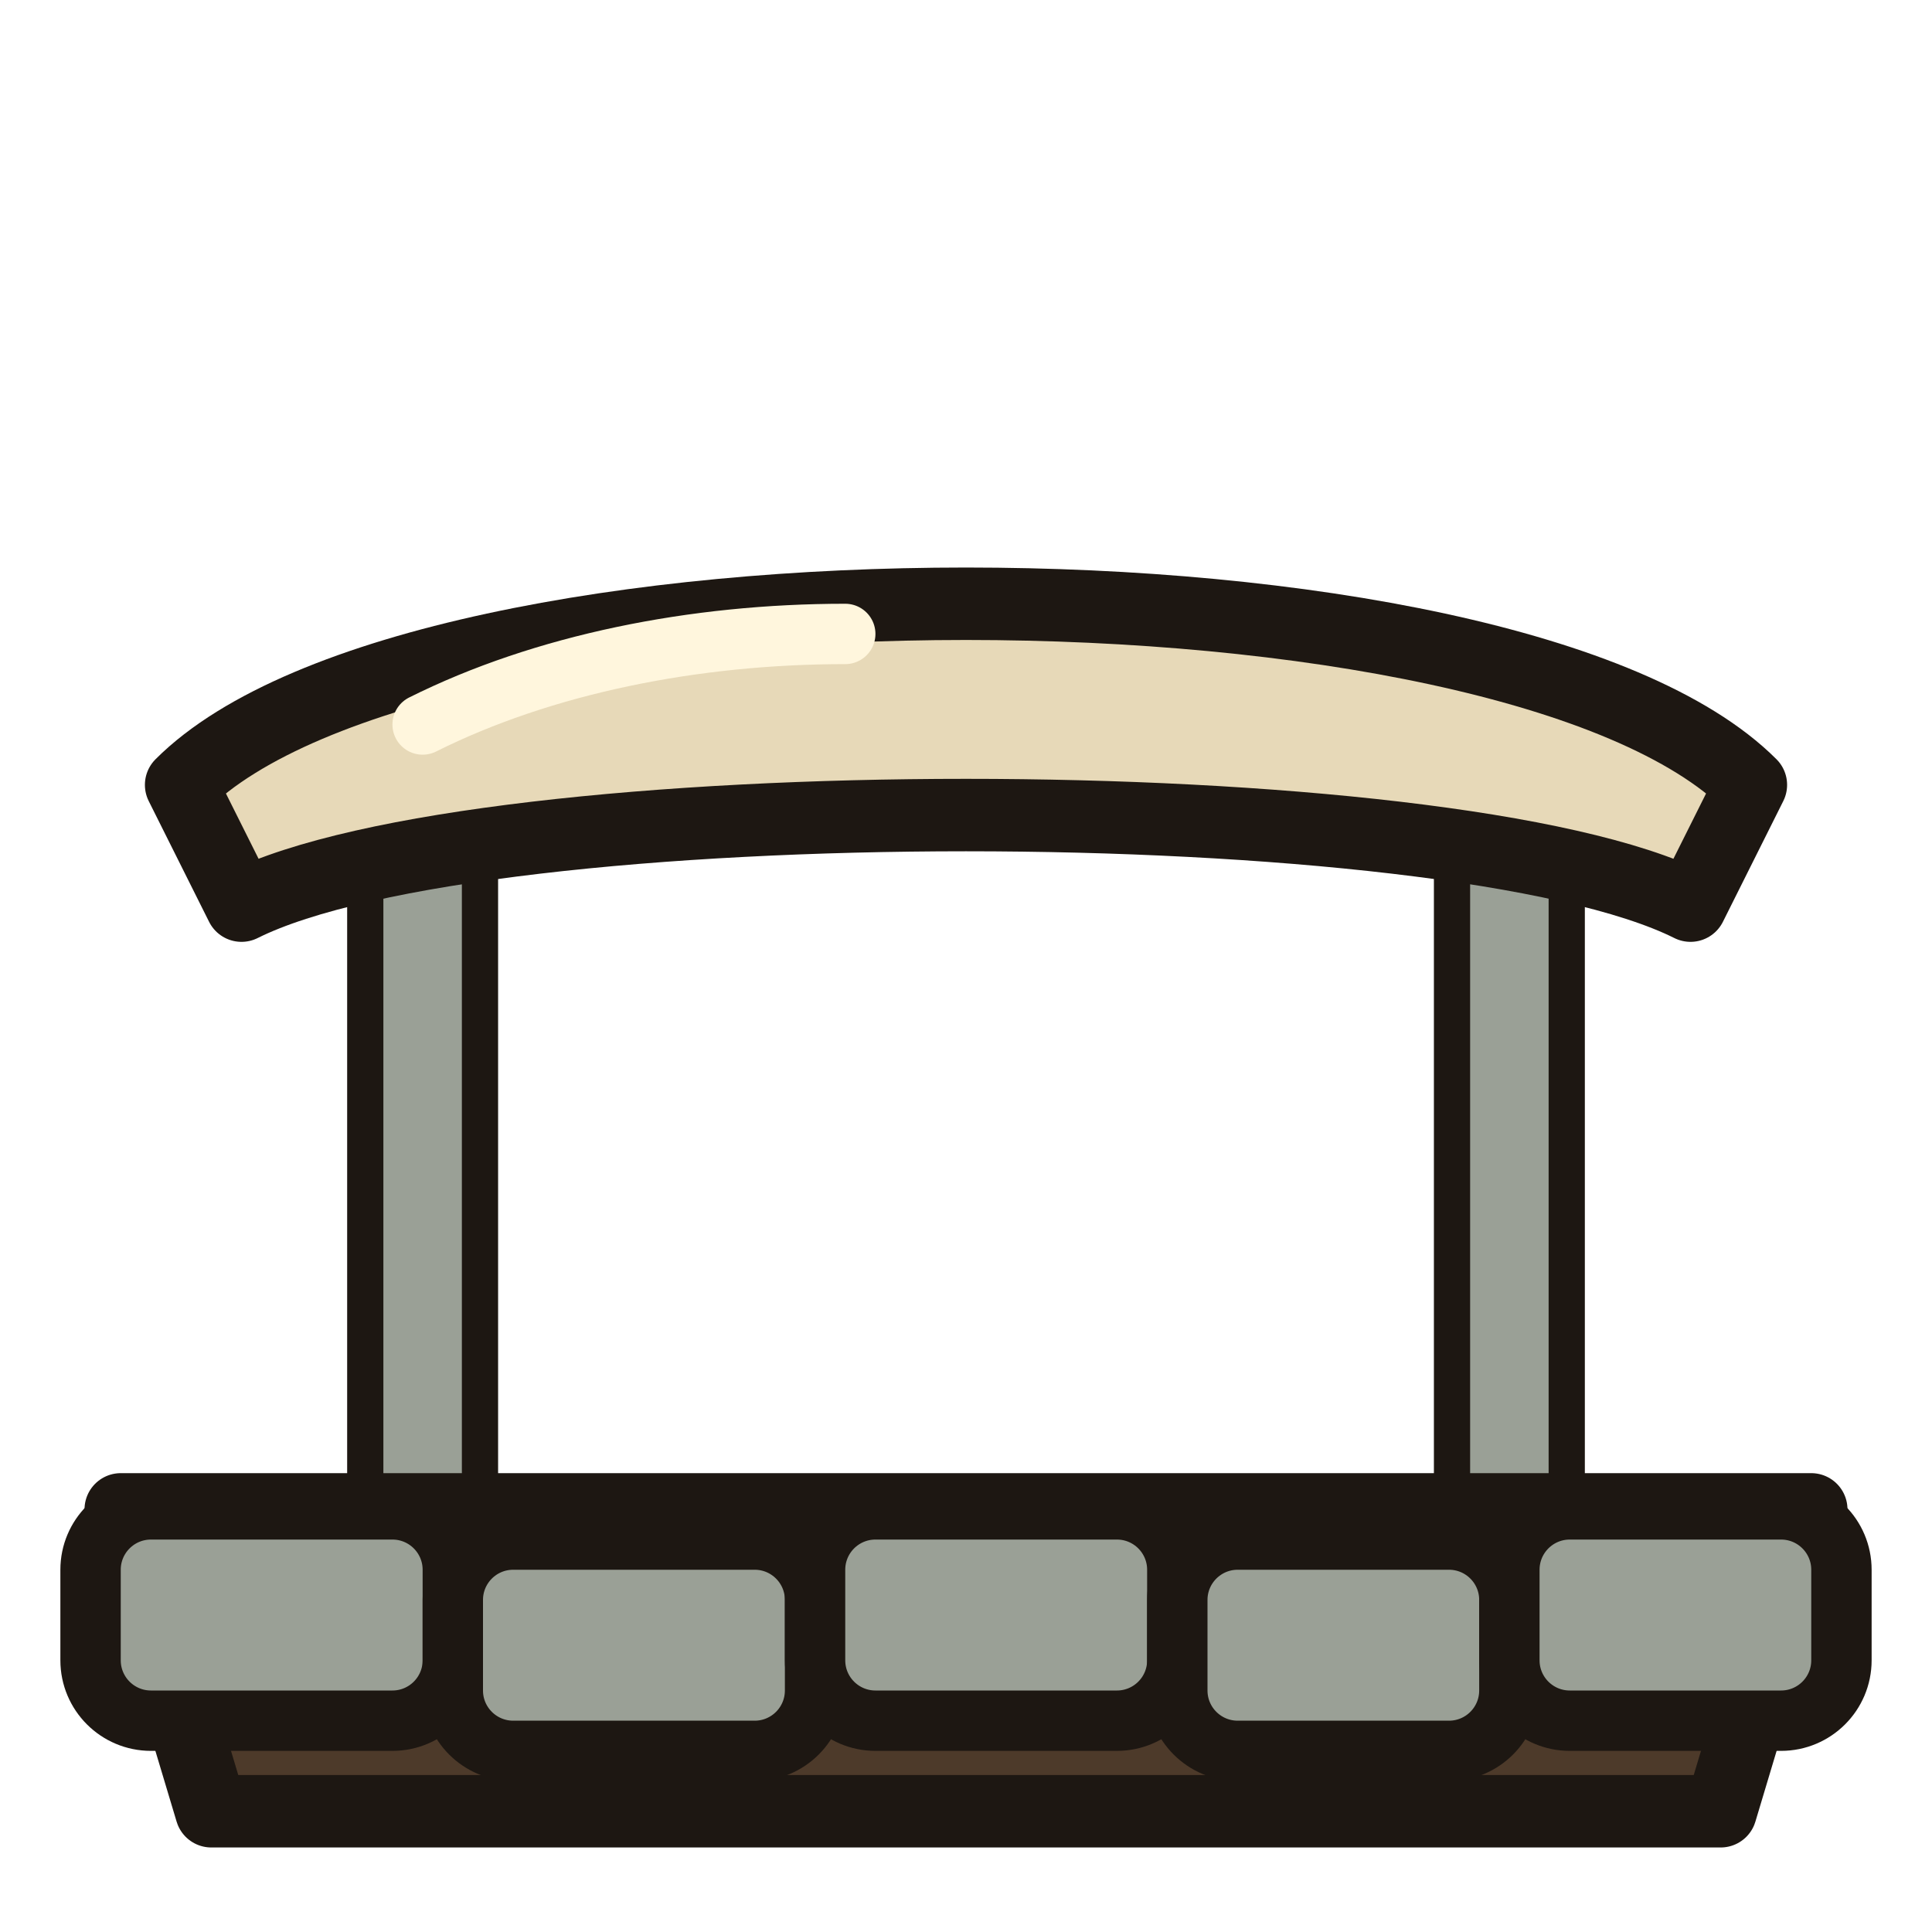
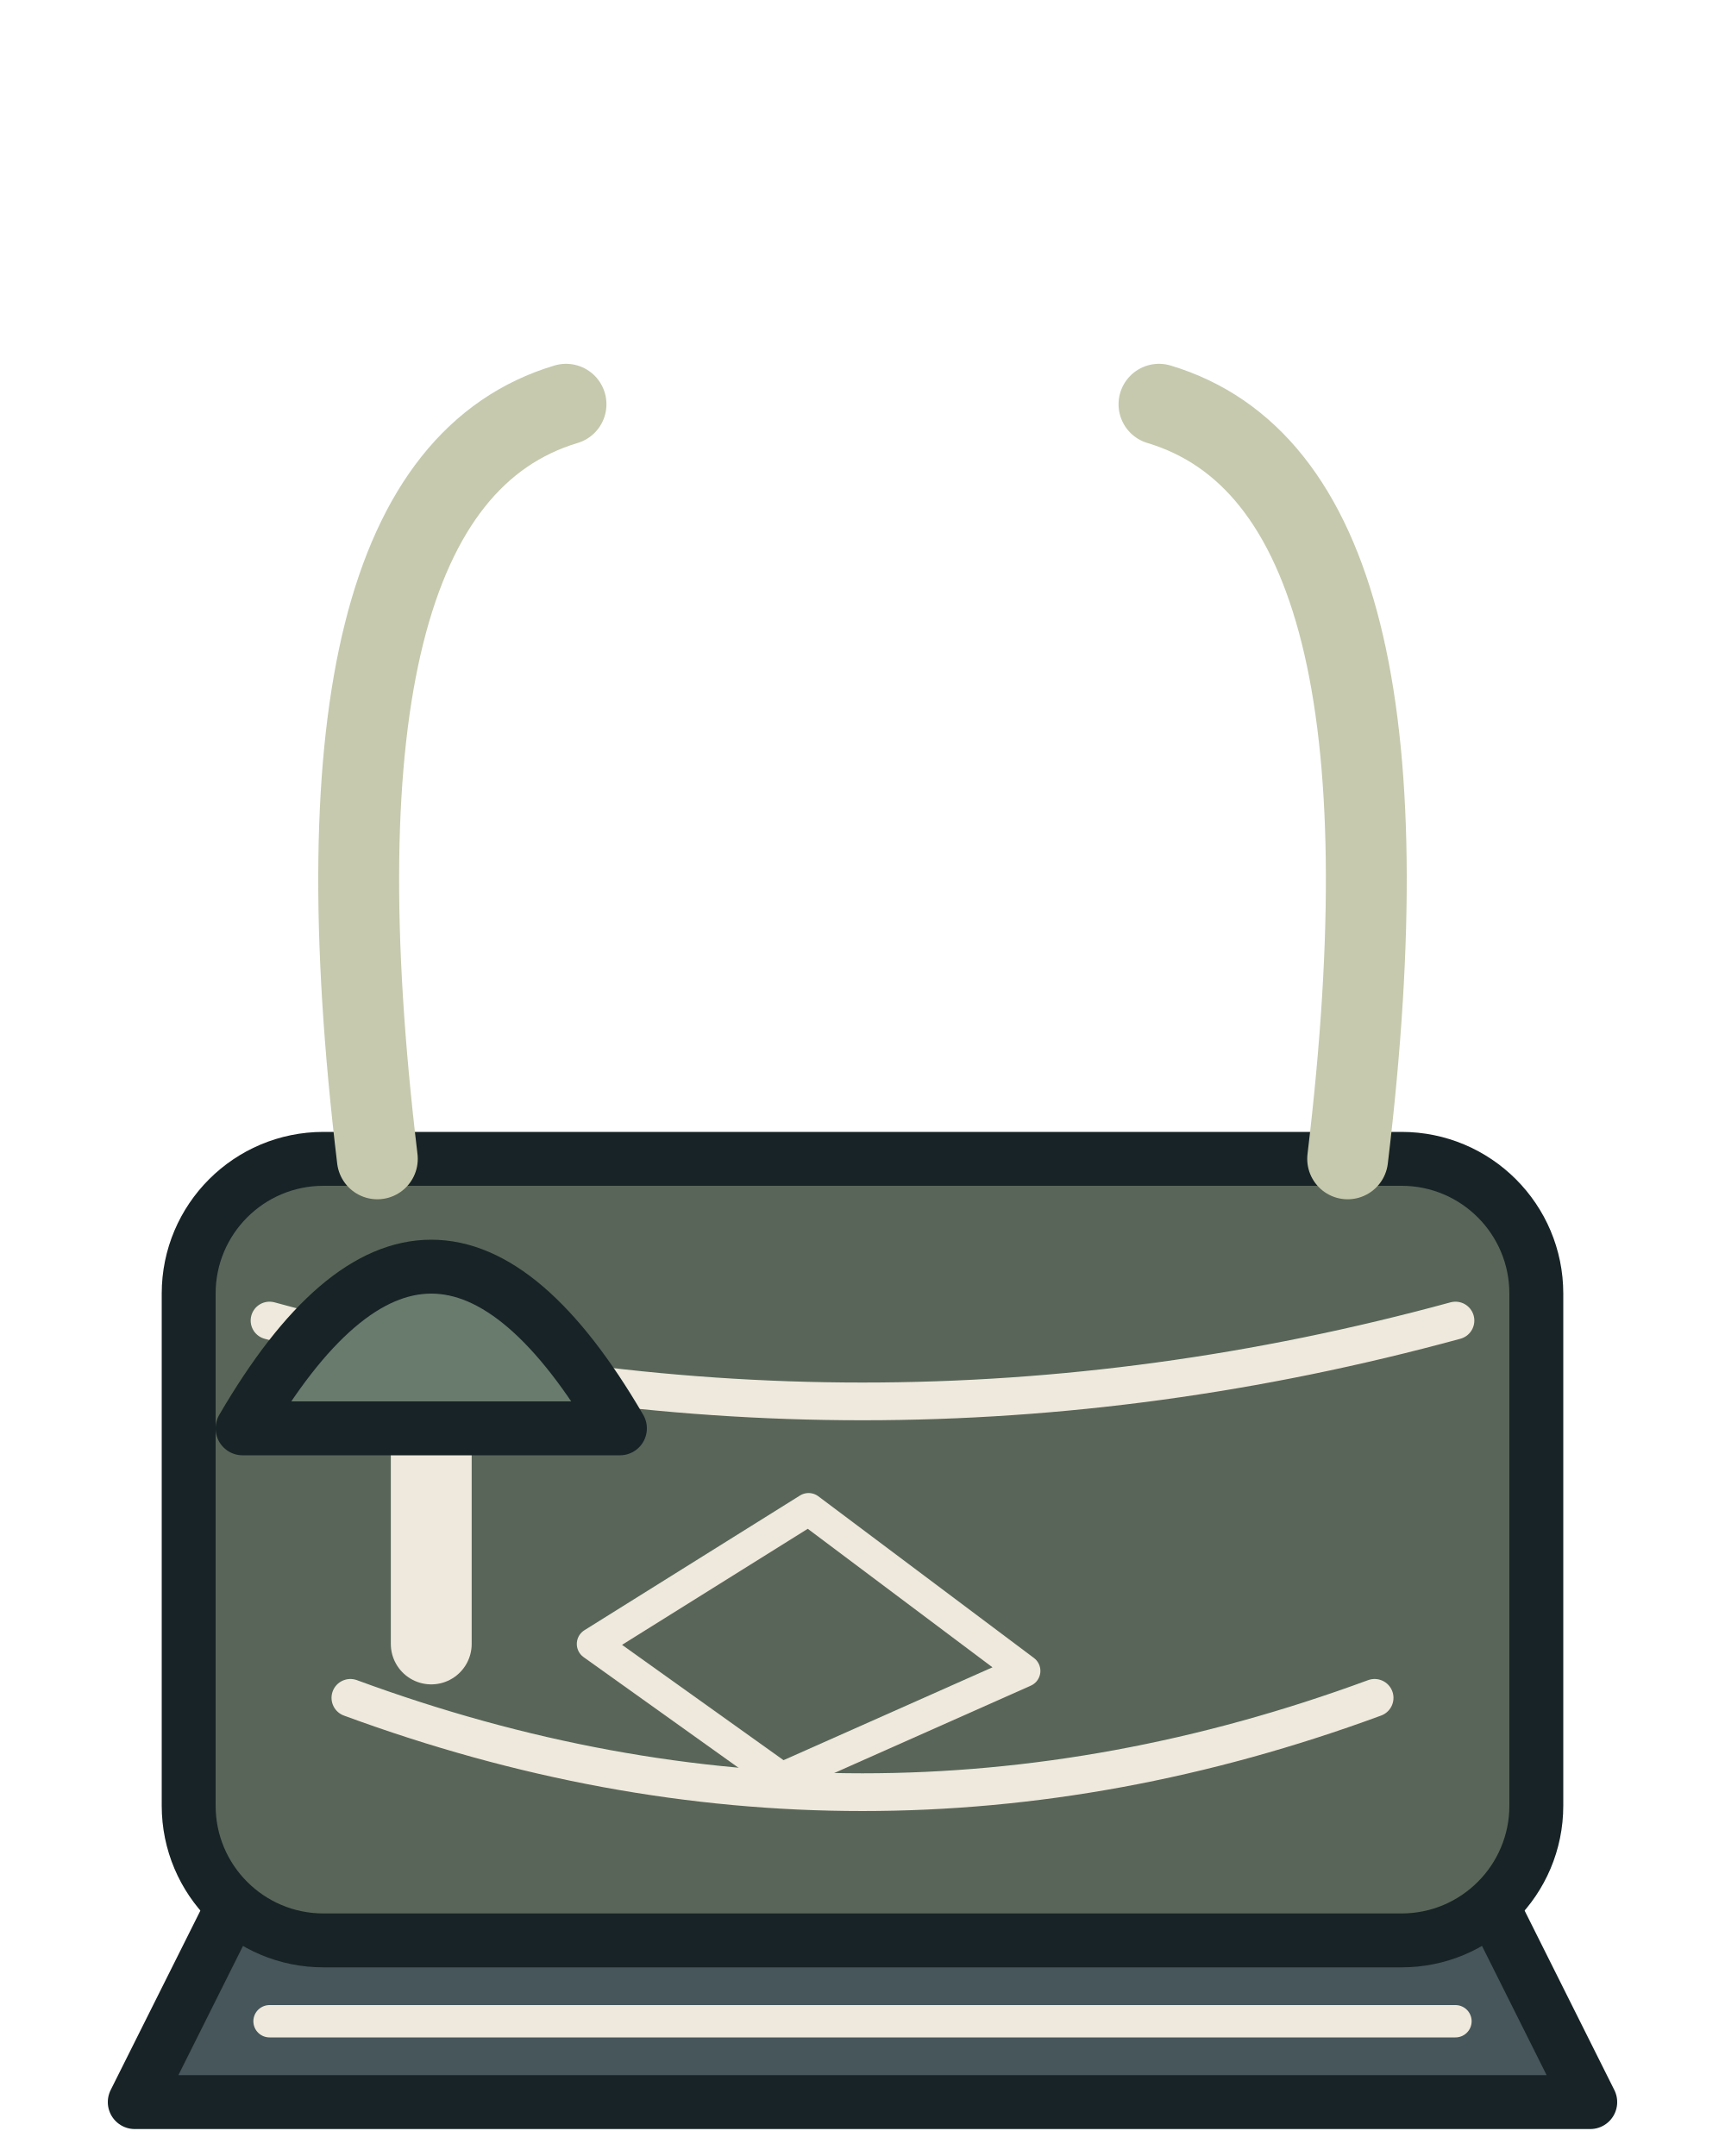
- <svg xmlns="http://www.w3.org/2000/svg" width="64" height="64" viewBox="0 0 64 64">
-   <path d="M14 26V60M50 26V60" stroke="#1d1712" stroke-width="5" />
-   <path d="M14 26V60M50 26V60" stroke="#9aa096" stroke-width="2.6" />
-   <path d="M6 26c8-8 44-8 52 0l-2 4c-8-4-40-4-48 0z" fill="#e7d9b8" stroke="#1d1712" stroke-linejoin="round" stroke-linecap="round" stroke-width="2.4" />
-   <path d="M14 24c4-2 9-3 14-3" fill="none" stroke="#fff6dd" stroke-width="2" stroke-linecap="round" />
-   <path d="M4 50h56l-3 10H7z" fill="#4d3a2a" stroke="#1d1712" stroke-linejoin="round" stroke-linecap="round" stroke-width="2.4" />
-   <g stroke="#1d1712" stroke-linejoin="round" stroke-linecap="round" stroke-width="2" fill="#9aa096">
-     <rect x="3" y="50" width="12" height="7" rx="2" />
-     <rect x="15" y="51" width="12" height="7" rx="2" />
-     <rect x="27" y="50" width="12" height="7" rx="2" />
-     <rect x="39" y="51" width="11" height="7" rx="2" />
-     <rect x="50" y="50" width="11" height="7" rx="2" />
+ <svg xmlns="http://www.w3.org/2000/svg" width="64" height="80" viewBox="0 0 64 80">
+   <g stroke-linejoin="round" stroke-linecap="round">
+     <path d="M5 78L9 70H55L59 78Z" fill="#46565b" stroke="#172326" stroke-width="2" />
+     <path d="M10 75H54" fill="none" stroke="#eee9dc" stroke-width="1.2" />
+     <rect x="7" y="43" width="50" height="29" rx="5" fill="#596559" stroke="#172326" stroke-width="2" />
+     <path d="M10 49Q32 55 54 49M13 63Q32 70 51 63" fill="none" stroke="#eee9dc" stroke-width="1.4" />
+     <path d="M14 43Q11 18 21 15M50 43Q53 18 43 15" fill="none" stroke="#c6c9ad" stroke-width="3" />
+     <path d="M16 61V53" fill="none" stroke="#eee9dc" stroke-width="3" />
+     <path d="M9 53Q16 41 23 53Z" fill="#687b6d" stroke="#172326" stroke-width="2" />
+     <path d="M22 61L30 56L38 62L29 66Z" fill="none" stroke="#eee9dc" stroke-width="1.2" />
  </g>
</svg>
